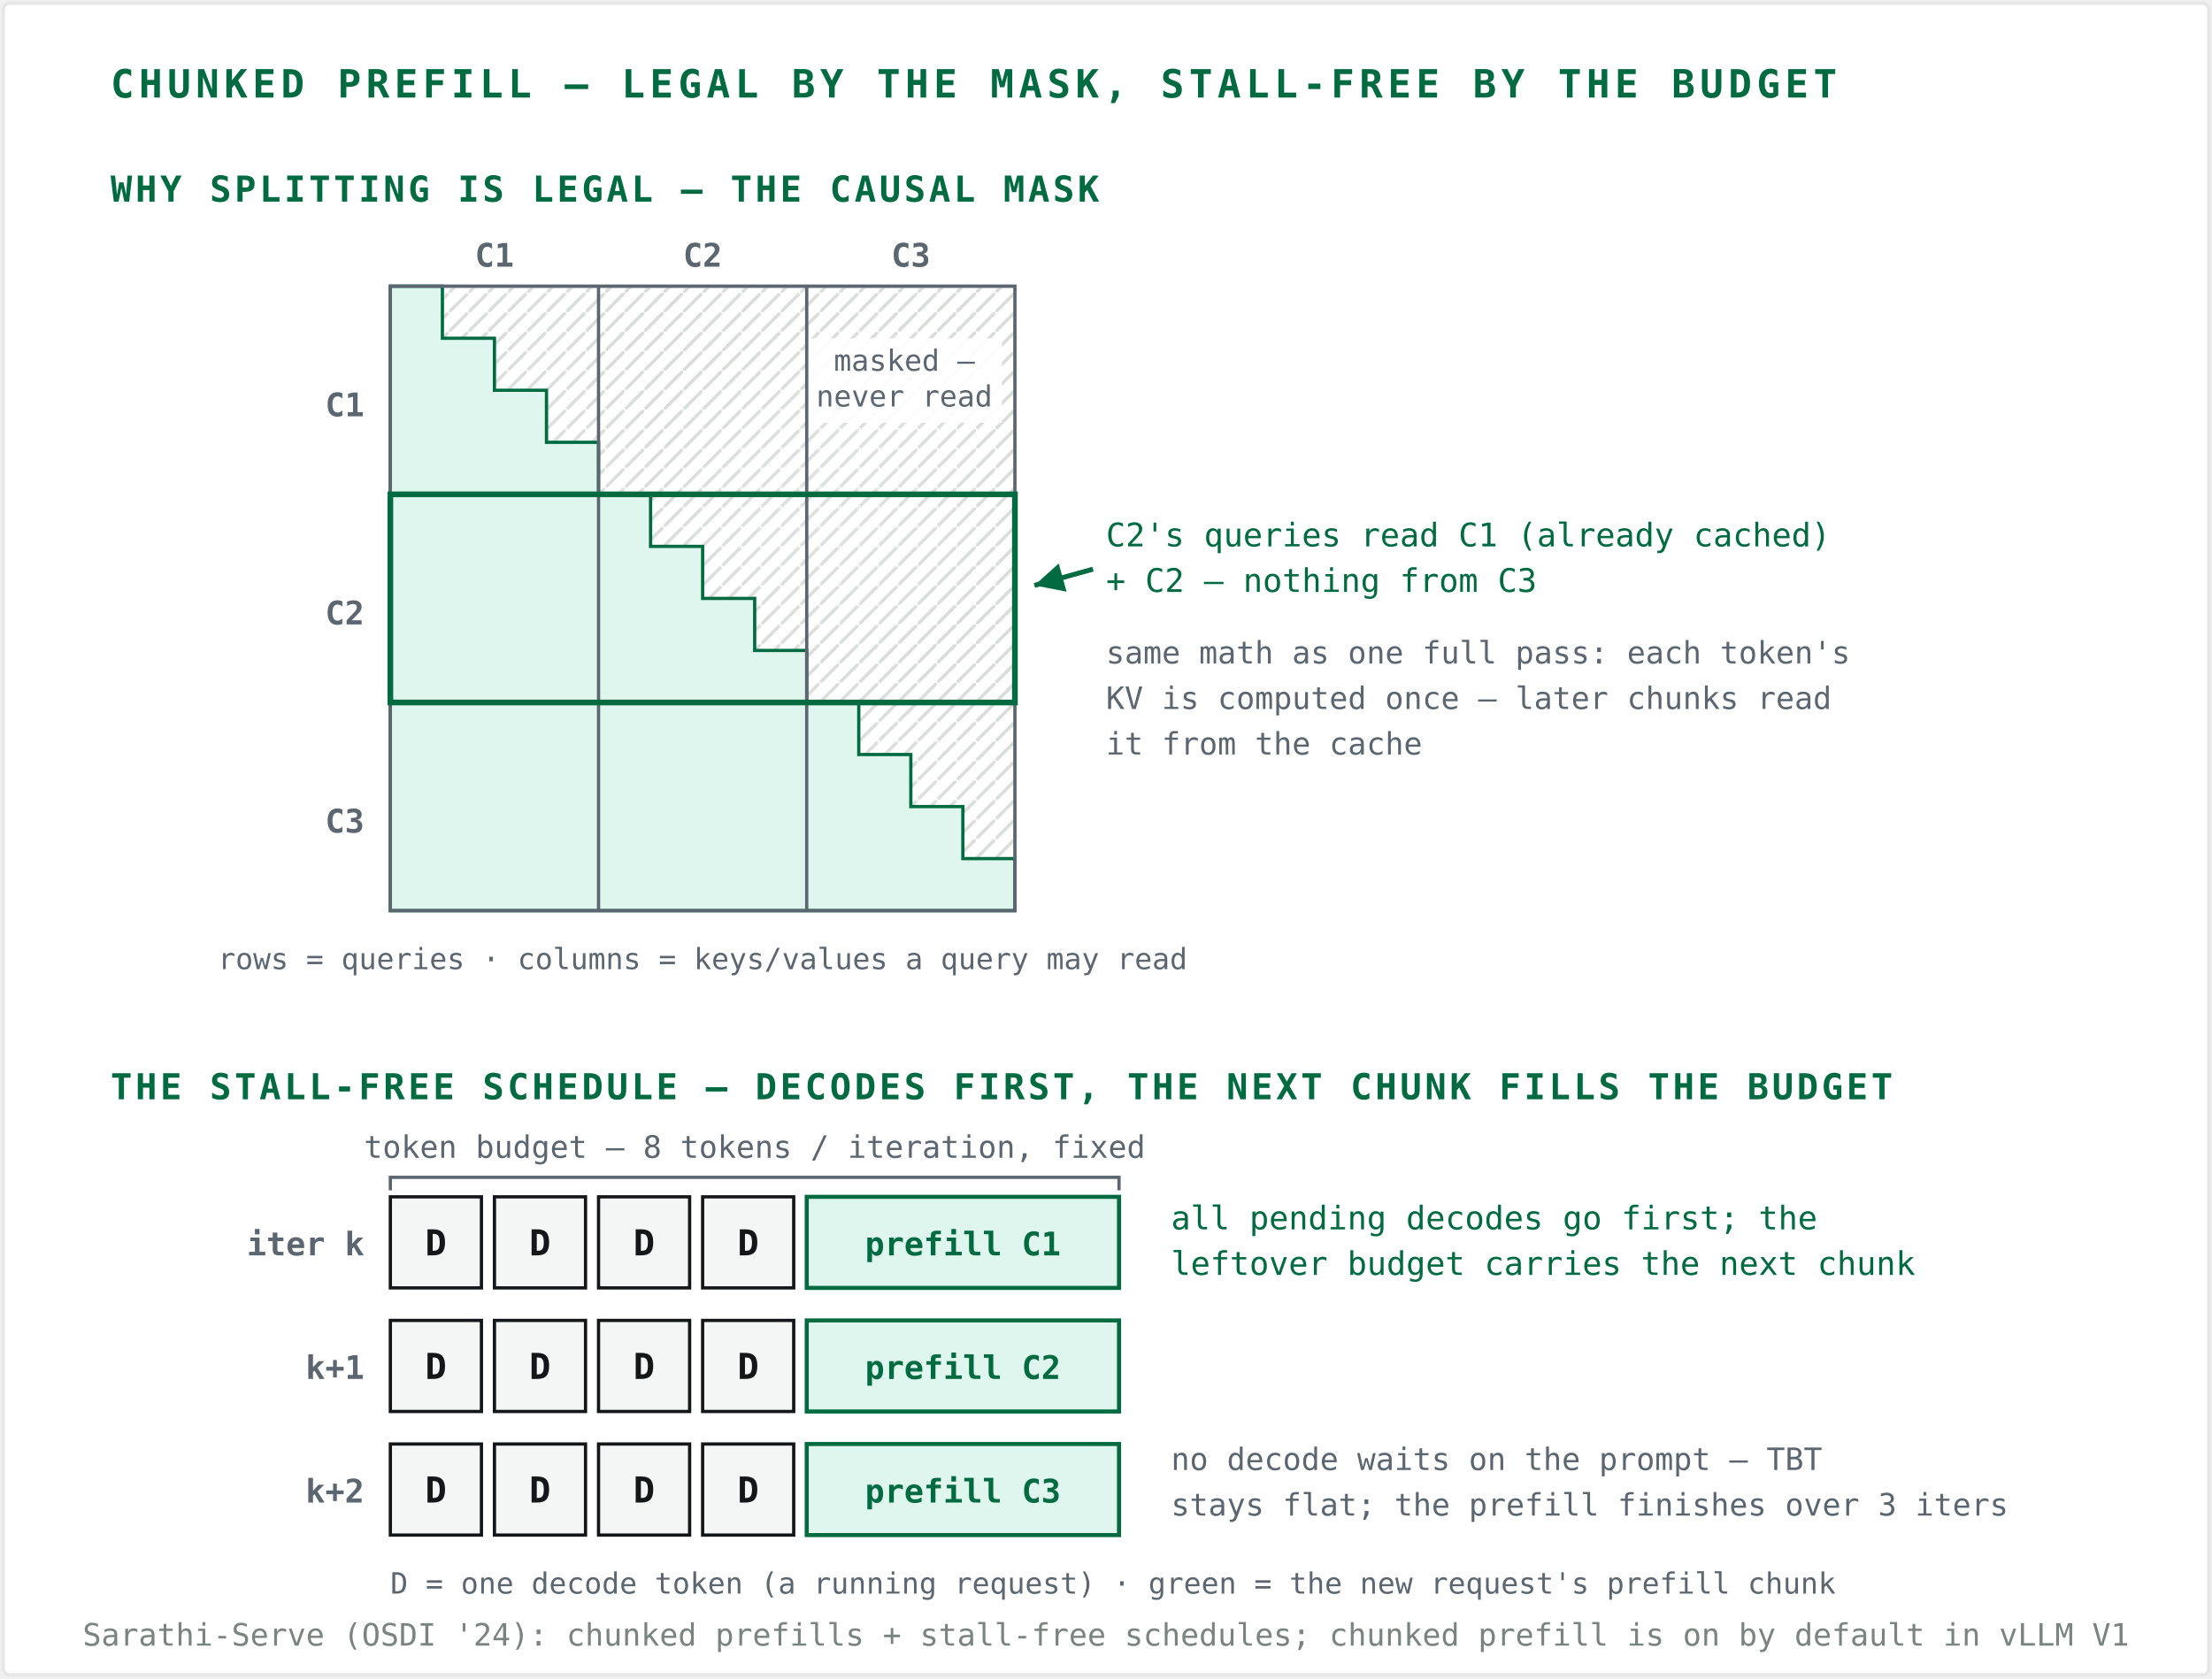
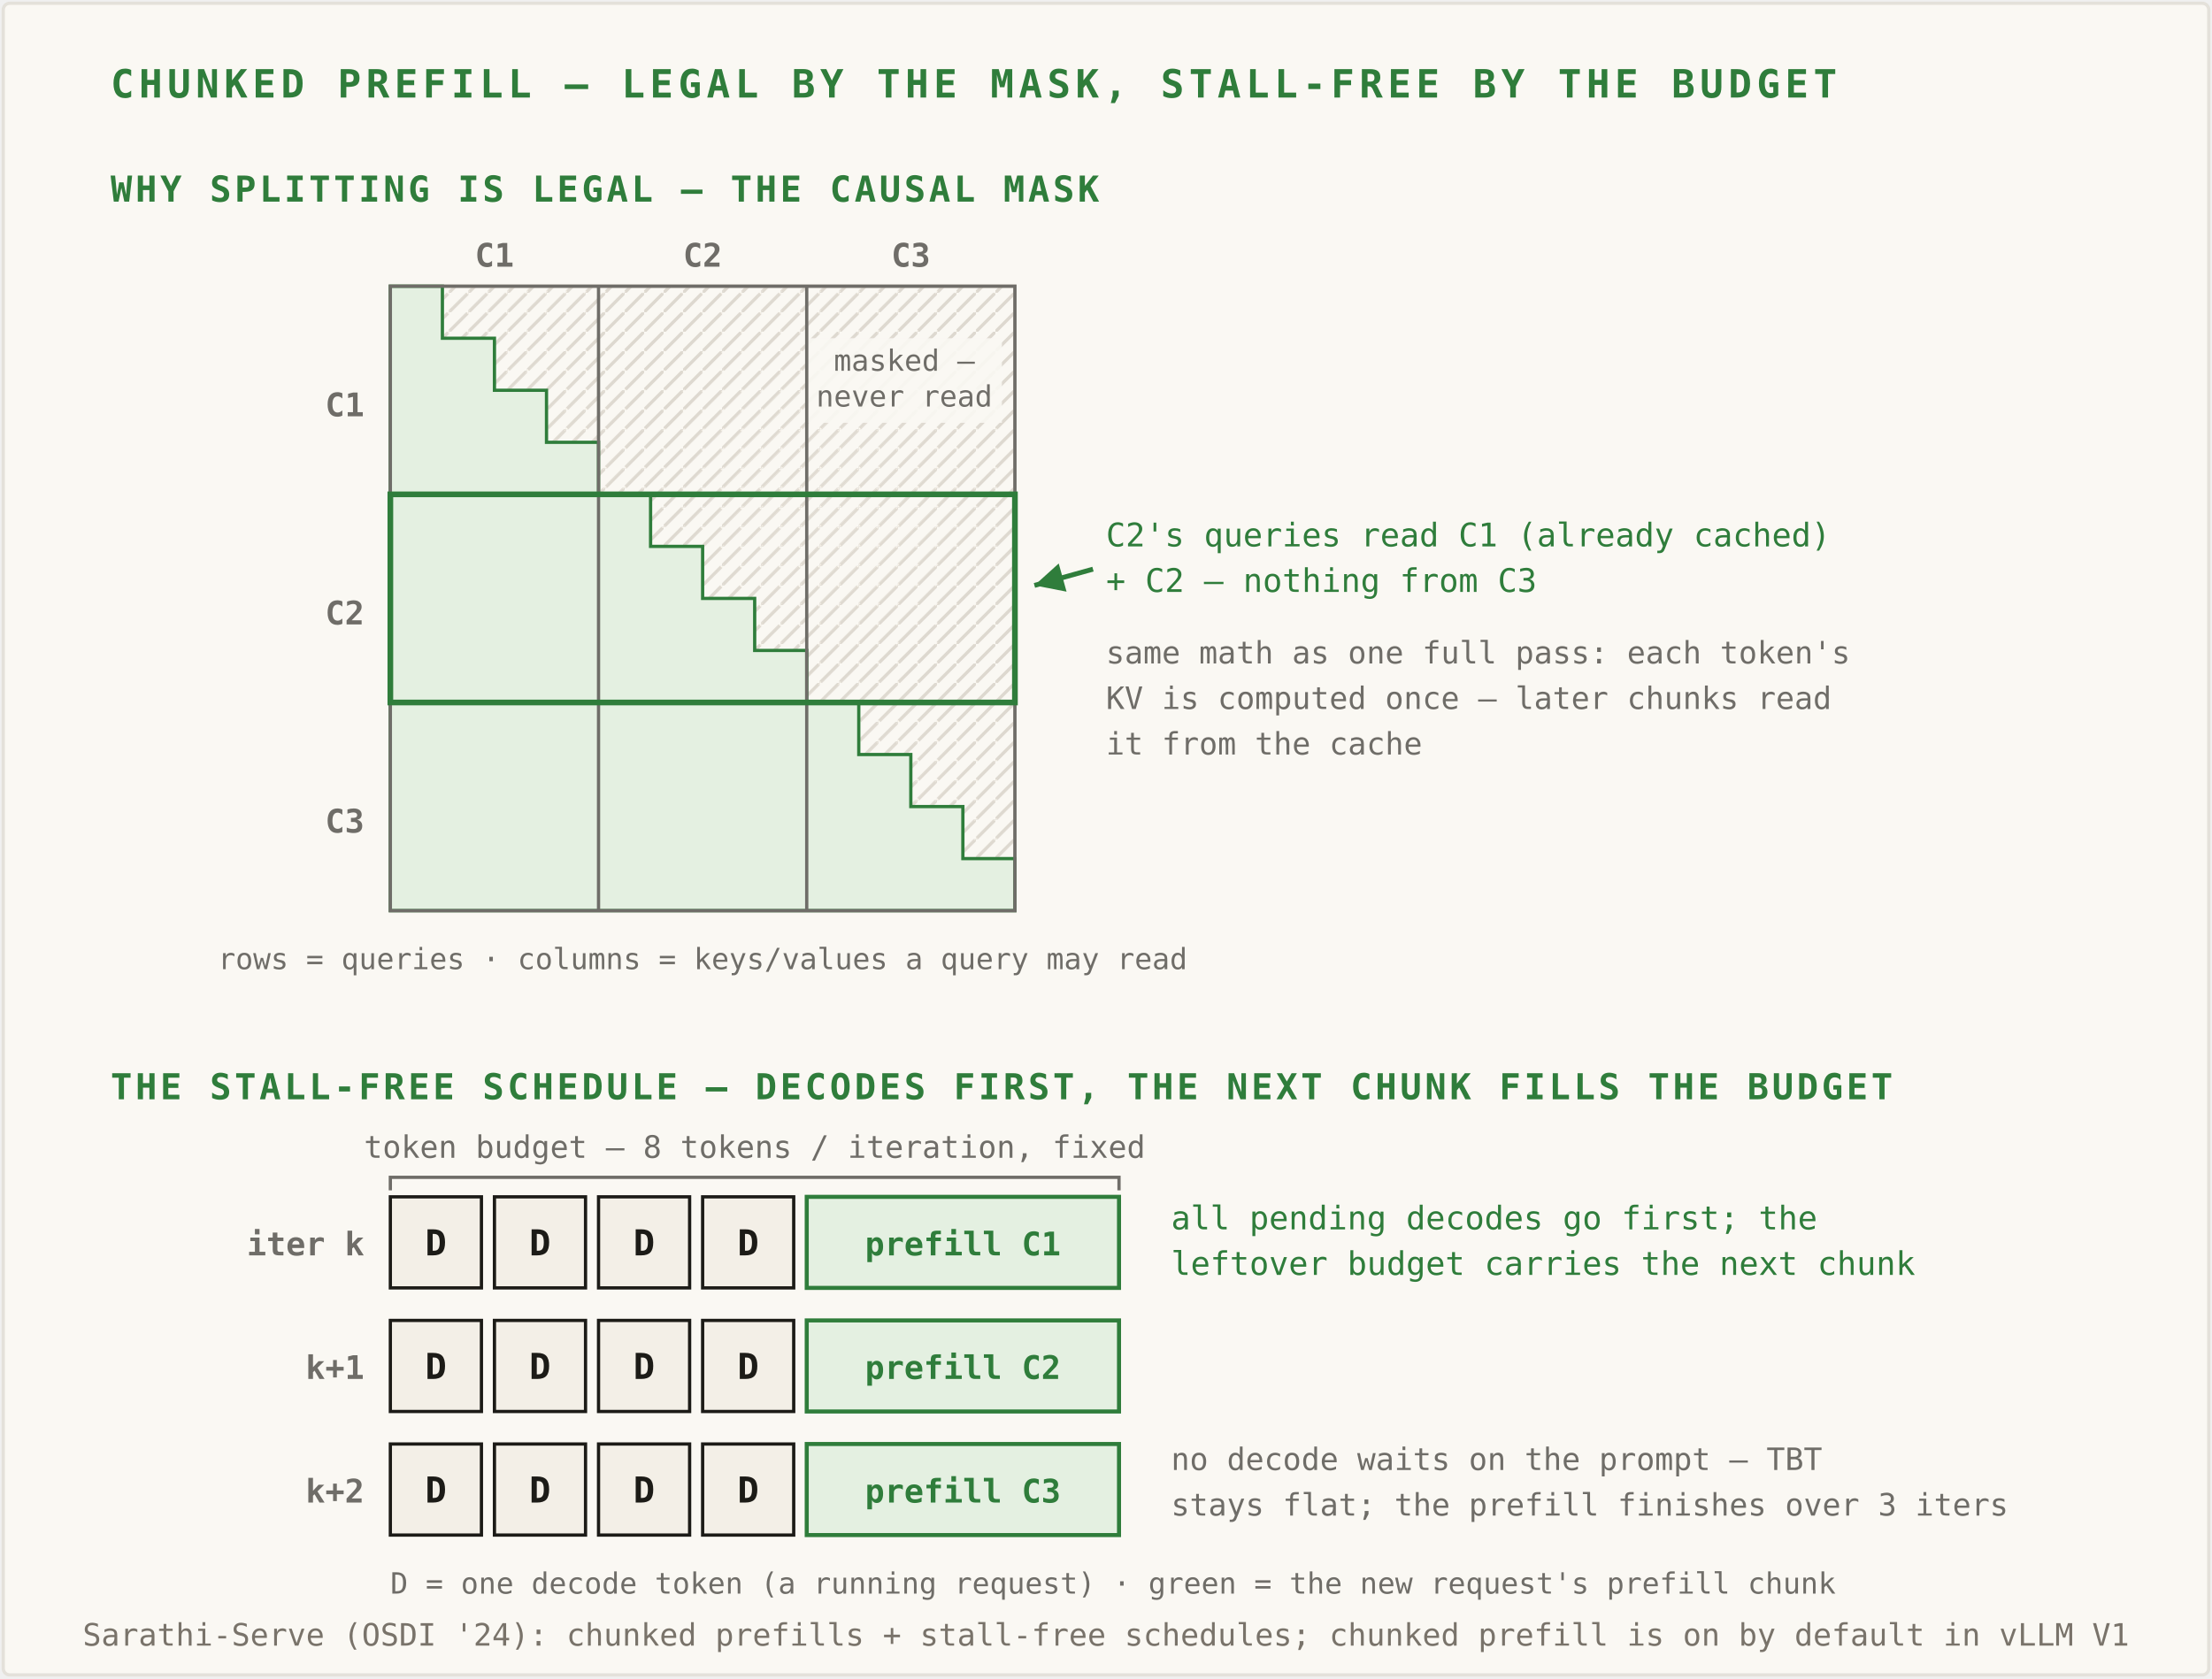
<svg xmlns="http://www.w3.org/2000/svg" viewBox="0 0 680 516" role="img" aria-label="Chunked prefill in two zones. Top zone, why splitting is legal — the causal mask: the attention matrix of a 12-token prompt cut into three chunks C1, C2, C3 of four tokens each. Rows are queries, columns are keys and values. The lower triangle, including the diagonal, is tinted green as the readable region; the upper triangle is hatched and labeled masked, never read. Chunk boundaries divide the square into thirds both ways. Chunk C2's row band is outlined in green with the annotation: C2's queries read C1, already cached, plus C2 — nothing from C3; same math as one full pass — each token's KV is computed once, and later chunks read it from the cache. Bottom zone, the stall-free schedule — decodes first, the next chunk fills the budget: three iteration rows, each a fixed token budget of eight tokens. In every iteration, four cells marked D come first — one decode token each from running requests — followed by a green block carrying the new request's next prefill chunk: chunk C1 in iteration k, C2 in k plus 1, C3 in k plus 2. A bracket over the rows marks the fixed per-iteration token budget. Annotations: all pending decodes go first, the leftover budget carries the next chunk; and no decode waits on the prompt — time between tokens stays flat, the prefill finishes over three iterations. Footer: Sarathi-Serve, OSDI 2024 — chunked prefills plus stall-free schedules; chunked prefill is on by default in vLLM V1.">
  <style>
-     .bg    { fill:#ffffff; stroke:#e6e6e6; }
-     .ey    { font:600 12px 'JetBrains Mono',ui-monospace,monospace; letter-spacing:1.5px; fill:#006b40; }
-     .zone  { font:600 11px 'JetBrains Mono',ui-monospace,monospace; letter-spacing:1px; fill:#006b40; }
-     .sub   { font:400 9px 'JetBrains Mono',ui-monospace,monospace; fill:#5c6670; }
-     .chk   { font:600 10px 'JetBrains Mono',ui-monospace,monospace; fill:#5c6670; }
-     .blk   { fill:#f4f6f5; stroke:#14171a; }
-     .pre   { fill:#dff6ee; stroke:#006b40; stroke-width:1.25; }
-     .idx   { font:700 11px 'JetBrains Mono',ui-monospace,monospace; fill:#14171a; }
-     .ptx   { font:600 10px 'JetBrains Mono',ui-monospace,monospace; fill:#006b40; }
-     .msk   { fill:url(#ht); stroke:#c6cdc9; }
-     .grd   { stroke:#5c6670; stroke-width:1; fill:none; }
-     .band  { fill:none; stroke:#006b40; stroke-width:1.75; }
-     .anng  { font:400 10px 'JetBrains Mono',ui-monospace,monospace; fill:#006b40; }
-     .ann2  { font:400 9.5px 'JetBrains Mono',ui-monospace,monospace; fill:#5c6670; }
-     .arrg  { stroke:#006b40; stroke-width:1.5; fill:none; }
-     .lbls  { font:400 9.5px 'JetBrains Mono',ui-monospace,monospace; fill:#5c6670; }
-     .note  { font:400 9.5px 'JetBrains Mono',ui-monospace,monospace; fill:#7a847f; }
-     .lblbg { fill:#ffffff; opacity:0.9; }
-     .brk   { stroke:#5c6670; stroke-width:1; fill:none; }
+     .bg    { fill:#faf8f3; stroke:#e4e1da; }
+     .ey    { font:600 12px 'JetBrains Mono',ui-monospace,monospace; letter-spacing:1.5px; fill:#2f7d3b; }
+     .zone  { font:600 11px 'JetBrains Mono',ui-monospace,monospace; letter-spacing:1px; fill:#2f7d3b; }
+     .sub   { font:400 9px 'JetBrains Mono',ui-monospace,monospace; fill:#6f6d68; }
+     .chk   { font:600 10px 'JetBrains Mono',ui-monospace,monospace; fill:#6f6d68; }
+     .blk   { fill:#f3efe7; stroke:#1c1b17; }
+     .pre   { fill:#e4f0e1; stroke:#2f7d3b; stroke-width:1.25; }
+     .idx   { font:700 11px 'JetBrains Mono',ui-monospace,monospace; fill:#1c1b17; }
+     .ptx   { font:600 10px 'JetBrains Mono',ui-monospace,monospace; fill:#2f7d3b; }
+     .msk   { fill:url(#ht); stroke:#cbc5b9; }
+     .grd   { stroke:#6f6d68; stroke-width:1; fill:none; }
+     .band  { fill:none; stroke:#2f7d3b; stroke-width:1.75; }
+     .anng  { font:400 10px 'JetBrains Mono',ui-monospace,monospace; fill:#2f7d3b; }
+     .ann2  { font:400 9.5px 'JetBrains Mono',ui-monospace,monospace; fill:#6f6d68; }
+     .arrg  { stroke:#2f7d3b; stroke-width:1.5; fill:none; }
+     .lbls  { font:400 9.5px 'JetBrains Mono',ui-monospace,monospace; fill:#6f6d68; }
+     .note  { font:400 9.5px 'JetBrains Mono',ui-monospace,monospace; fill:#79736a; }
+     .lblbg { fill:#faf8f3; opacity:0.9; }
+     .brk   { stroke:#6f6d68; stroke-width:1; fill:none; }
  </style>
  <defs>
    <pattern id="ht" width="6" height="6" patternUnits="userSpaceOnUse">
-       <path d="M0,6 L6,0" stroke="#d8ddda" stroke-width="1" />
+       <path d="M0,6 L6,0" stroke="#ddd8cf" stroke-width="1" />
    </pattern>
    <marker id="ag" markerWidth="8" markerHeight="8" refX="6" refY="3" orient="auto">
-       <path d="M0,0 L6,3 L0,6 Z" fill="#006b40" />
+       <path d="M0,0 L6,3 L0,6 Z" fill="#2f7d3b" />
    </marker>
  </defs>
  <rect class="bg" x="1" y="1" width="678" height="514" rx="2" />
  <text class="ey" x="34" y="30">CHUNKED PREFILL — LEGAL BY THE MASK, STALL-FREE BY THE BUDGET</text>
  <text class="zone" x="34" y="62">WHY SPLITTING IS LEGAL — THE CAUSAL MASK</text>
  <text class="chk" x="152" y="82" text-anchor="middle">C1</text>
  <text class="chk" x="216" y="82" text-anchor="middle">C2</text>
  <text class="chk" x="280" y="82" text-anchor="middle">C3</text>
  <text class="chk" x="112" y="128" text-anchor="end">C1</text>
  <text class="chk" x="112" y="192" text-anchor="end">C2</text>
  <text class="chk" x="112" y="256" text-anchor="end">C3</text>
  <rect class="msk" x="120" y="88" width="192" height="192" />
-   <path d="M120,88 H136 V104 H152 V120 H168 V136 H184 V152 H200 V168 H216 V184 H232 V200 H248 V216 H264 V232 H280 V248 H296 V264 H312 V280 H120 Z" fill="#dff6ee" stroke="#006b40" stroke-width="1" />
+   <path d="M120,88 H136 V104 H152 V120 H168 V136 H184 V152 H200 V168 H216 V184 H232 V200 H248 V216 H264 V232 H280 V248 H296 V264 H312 V280 H120 Z" fill="#e4f0e1" stroke="#2f7d3b" stroke-width="1" />
  <rect class="lblbg" x="248" y="104" width="60" height="26" />
  <text class="sub" x="278" y="114" text-anchor="middle">masked —</text>
  <text class="sub" x="278" y="125" text-anchor="middle">never read</text>
  <line class="grd" x1="184" y1="88" x2="184" y2="280" />
  <line class="grd" x1="248" y1="88" x2="248" y2="280" />
  <line class="grd" x1="120" y1="152" x2="312" y2="152" />
  <line class="grd" x1="120" y1="216" x2="312" y2="216" />
-   <rect x="120" y="88" width="192" height="192" fill="none" stroke="#5c6670" stroke-width="1" />
+   <rect x="120" y="88" width="192" height="192" fill="none" stroke="#6f6d68" stroke-width="1" />
  <rect class="band" x="120" y="152" width="192" height="64" />
  <path class="arrg" d="M336,175 L318,180" marker-end="url(#ag)" />
  <text class="anng" x="340" y="168">C2's queries read C1 (already cached)</text>
  <text class="anng" x="340" y="182">+ C2 — nothing from C3</text>
  <text class="ann2" x="340" y="204">same math as one full pass: each token's</text>
  <text class="ann2" x="340" y="218">KV is computed once — later chunks read</text>
  <text class="ann2" x="340" y="232">it from the cache</text>
  <text class="sub" x="216" y="298" text-anchor="middle">rows = queries · columns = keys/values a query may read</text>
  <text class="zone" x="34" y="338">THE STALL-FREE SCHEDULE — DECODES FIRST, THE NEXT CHUNK FILLS THE BUDGET</text>
  <text class="lbls" x="232" y="356" text-anchor="middle">token budget — 8 tokens / iteration, fixed</text>
  <path class="brk" d="M120,366 L120,362 L344,362 L344,366" />
  <text class="chk" x="112" y="386" text-anchor="end">iter k</text>
  <rect class="blk" x="120" y="368" width="28" height="28" />
  <rect class="blk" x="152" y="368" width="28" height="28" />
  <rect class="blk" x="184" y="368" width="28" height="28" />
  <rect class="blk" x="216" y="368" width="28" height="28" />
  <text class="idx" x="134" y="386" text-anchor="middle">D</text>
  <text class="idx" x="166" y="386" text-anchor="middle">D</text>
  <text class="idx" x="198" y="386" text-anchor="middle">D</text>
  <text class="idx" x="230" y="386" text-anchor="middle">D</text>
  <rect class="pre" x="248" y="368" width="96" height="28" />
  <text class="ptx" x="296" y="386" text-anchor="middle">prefill C1</text>
  <text class="chk" x="112" y="424" text-anchor="end">k+1</text>
  <rect class="blk" x="120" y="406" width="28" height="28" />
  <rect class="blk" x="152" y="406" width="28" height="28" />
  <rect class="blk" x="184" y="406" width="28" height="28" />
  <rect class="blk" x="216" y="406" width="28" height="28" />
  <text class="idx" x="134" y="424" text-anchor="middle">D</text>
  <text class="idx" x="166" y="424" text-anchor="middle">D</text>
  <text class="idx" x="198" y="424" text-anchor="middle">D</text>
  <text class="idx" x="230" y="424" text-anchor="middle">D</text>
  <rect class="pre" x="248" y="406" width="96" height="28" />
  <text class="ptx" x="296" y="424" text-anchor="middle">prefill C2</text>
  <text class="chk" x="112" y="462" text-anchor="end">k+2</text>
  <rect class="blk" x="120" y="444" width="28" height="28" />
  <rect class="blk" x="152" y="444" width="28" height="28" />
  <rect class="blk" x="184" y="444" width="28" height="28" />
  <rect class="blk" x="216" y="444" width="28" height="28" />
  <text class="idx" x="134" y="462" text-anchor="middle">D</text>
  <text class="idx" x="166" y="462" text-anchor="middle">D</text>
  <text class="idx" x="198" y="462" text-anchor="middle">D</text>
  <text class="idx" x="230" y="462" text-anchor="middle">D</text>
  <rect class="pre" x="248" y="444" width="96" height="28" />
  <text class="ptx" x="296" y="462" text-anchor="middle">prefill C3</text>
  <text class="anng" x="360" y="378">all pending decodes go first; the</text>
  <text class="anng" x="360" y="392">leftover budget carries the next chunk</text>
  <text class="ann2" x="360" y="452">no decode waits on the prompt — TBT</text>
  <text class="ann2" x="360" y="466">stays flat; the prefill finishes over 3 iters</text>
  <text class="sub" x="120" y="490">D = one decode token (a running request) · green = the new request's prefill chunk</text>
  <text class="note" x="340" y="506" text-anchor="middle">Sarathi-Serve (OSDI '24): chunked prefills + stall-free schedules; chunked prefill is on by default in vLLM V1</text>
</svg>
